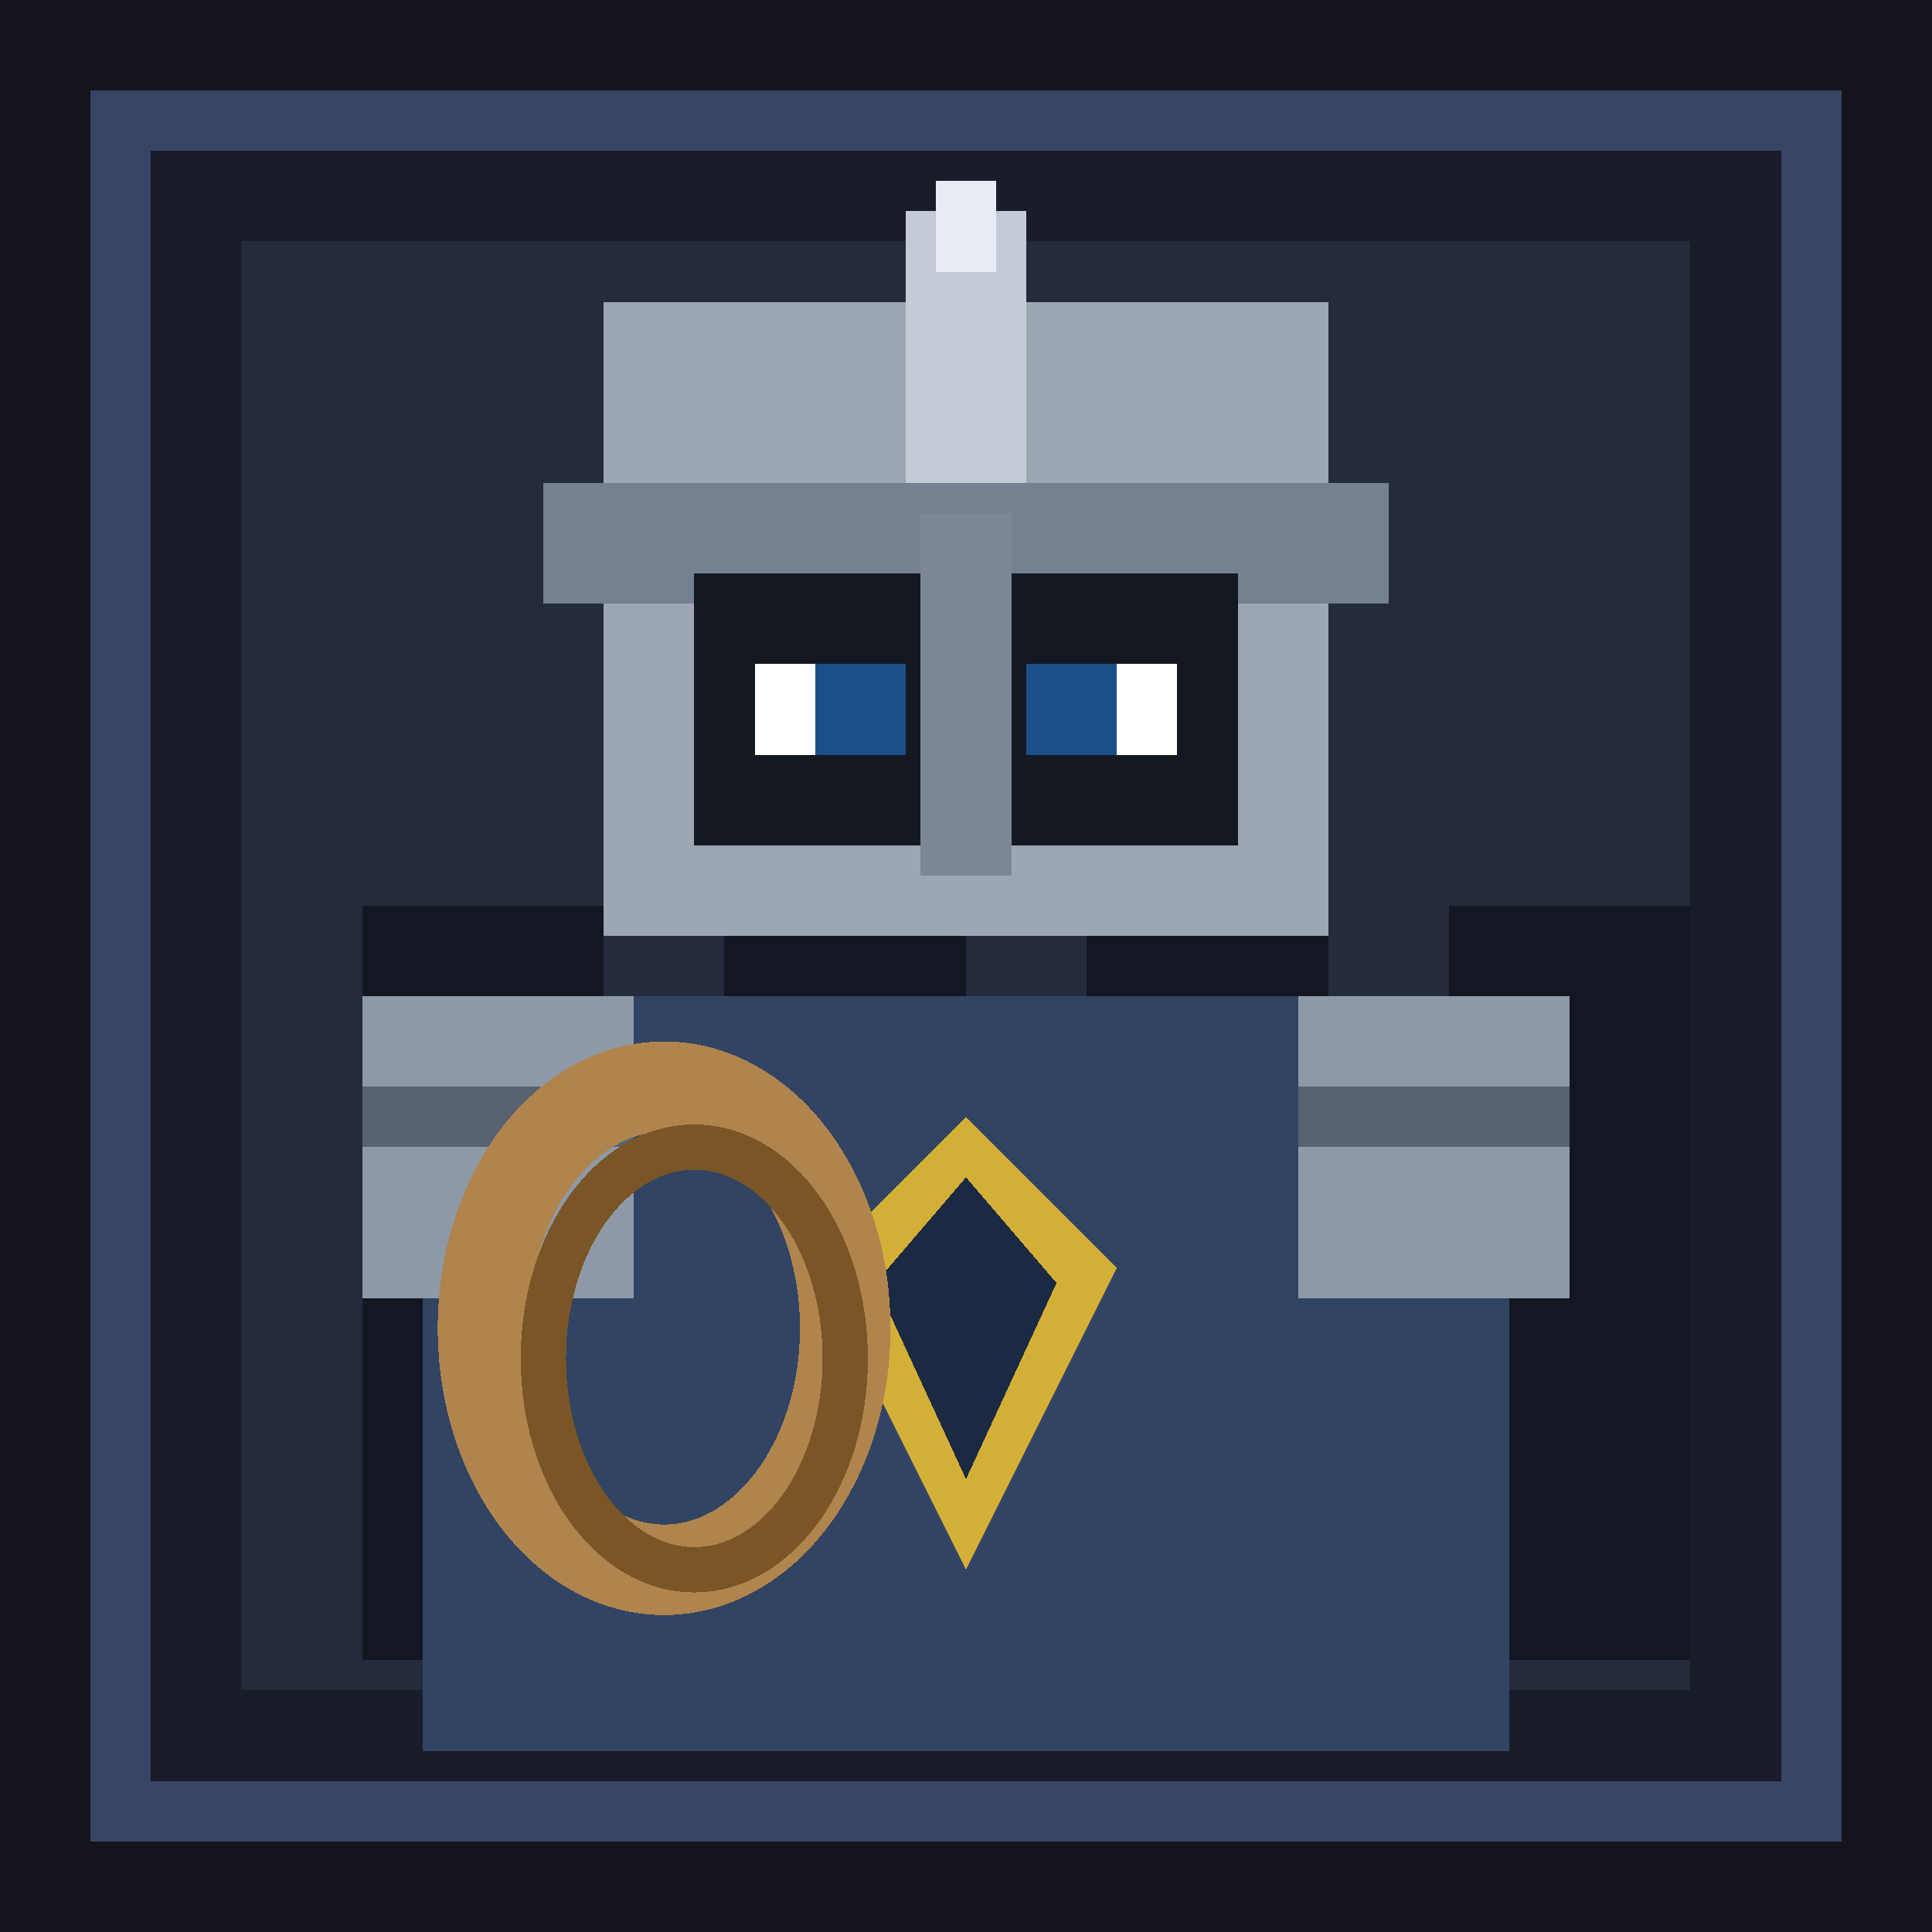
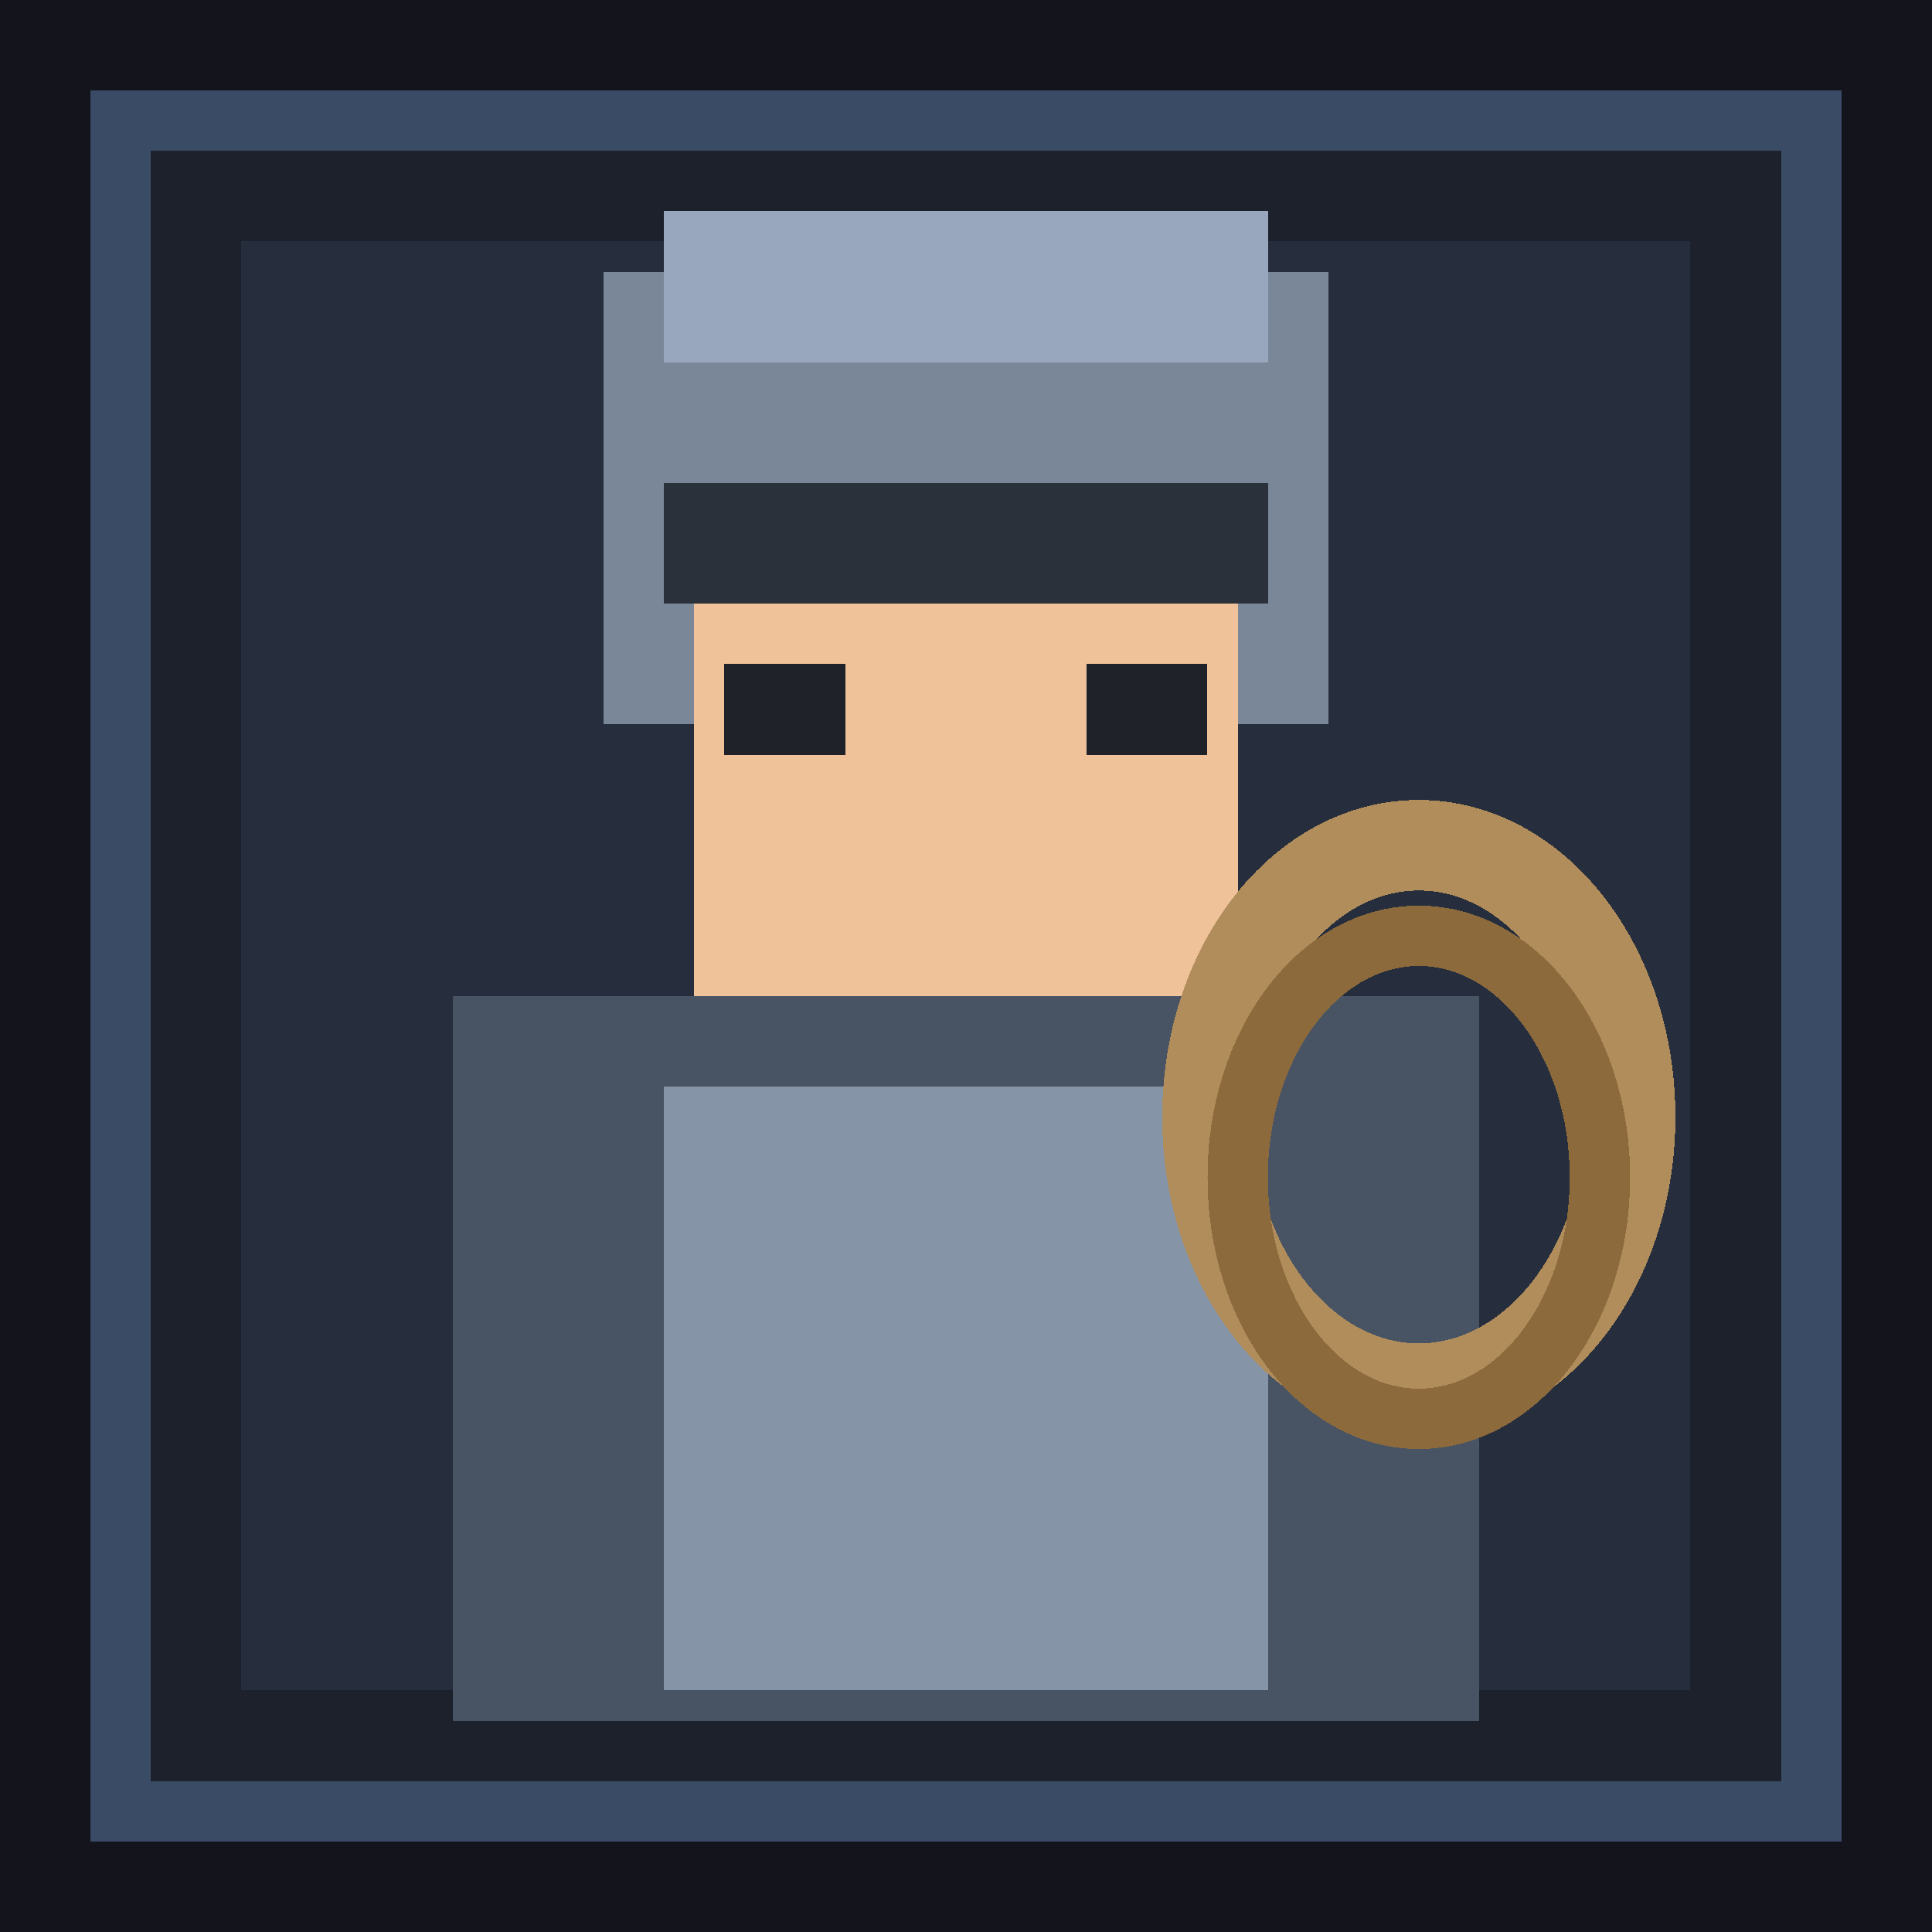
<svg xmlns="http://www.w3.org/2000/svg" viewBox="0 0 128 128" width="128" height="128" shape-rendering="crispEdges">
  <rect width="128" height="128" fill="#14141c" />
-   <rect x="8" y="8" width="112" height="112" fill="#191c29" stroke="#364566" stroke-width="4" />
-   <rect x="16" y="16" width="96" height="96" fill="#242b3d" />
-   <rect x="24" y="60" width="16" height="50" fill="#131721" />
-   <rect x="48" y="60" width="16" height="50" fill="#131721" />
-   <rect x="72" y="60" width="16" height="50" fill="#131721" />
-   <rect x="96" y="60" width="16" height="50" fill="#131721" />
-   <rect x="40" y="20" width="48" height="42" fill="#9da6b3" />
-   <rect x="36" y="32" width="56" height="8" fill="#758091" />
-   <rect x="60" y="14" width="8" height="18" fill="#c2cbd6" />
-   <rect x="62" y="12" width="4" height="6" fill="#e8edf5" />
-   <rect x="46" y="38" width="36" height="18" fill="#141821" />
-   <rect x="50" y="44" width="10" height="6" fill="#ffffff" />
-   <rect x="54" y="44" width="6" height="6" fill="#1b4f8a" />
-   <rect x="68" y="44" width="10" height="6" fill="#ffffff" />
-   <rect x="68" y="44" width="6" height="6" fill="#1b4f8a" />
-   <rect x="61" y="34" width="6" height="24" fill="#7d8794" />
-   <rect x="28" y="66" width="72" height="50" fill="#314463" />
-   <rect x="24" y="66" width="18" height="20" fill="#8e99a8" />
-   <rect x="86" y="66" width="18" height="20" fill="#8e99a8" />
-   <rect x="24" y="72" width="18" height="4" fill="#586270" />
-   <rect x="86" y="72" width="18" height="4" fill="#586270" />
-   <polygon points="64,74 54,84 64,104 74,84" fill="#d4af37" />
-   <polygon points="64,78 58,85 64,98 70,85" fill="#192a42" />
-   <ellipse cx="44" cy="88" rx="12" ry="16" fill="none" stroke="#b0844d" stroke-width="6" />
-   <ellipse cx="46" cy="90" rx="10" ry="14" fill="none" stroke="#7a5526" stroke-width="3" />
+   <rect x="8" y="8" width="112" height="112" fill="#1c212b" stroke="#3a4b66" stroke-width="4" />
+   <rect x="16" y="16" width="96" height="96" fill="#262e3d" />
+   <rect x="40" y="18" width="48" height="30" fill="#7a8799" />
+   <rect x="44" y="14" width="40" height="10" fill="#98a7bd" />
+   <rect x="44" y="32" width="40" height="8" fill="#2b313b" />
+   <rect x="46" y="40" width="36" height="26" fill="#f0c299" />
+   <rect x="48" y="44" width="8" height="6" fill="#1f2329" />
+   <rect x="72" y="44" width="8" height="6" fill="#1f2329" />
+   <rect x="30" y="66" width="68" height="48" fill="#485363" />
+   <rect x="44" y="72" width="40" height="40" fill="#8594a6" />
+   <ellipse cx="94" cy="74" rx="14" ry="18" fill="none" stroke="#b08d5b" stroke-width="6" />
+   <ellipse cx="94" cy="78" rx="12" ry="16" fill="none" stroke="#8c6a3c" stroke-width="4" />
</svg>
